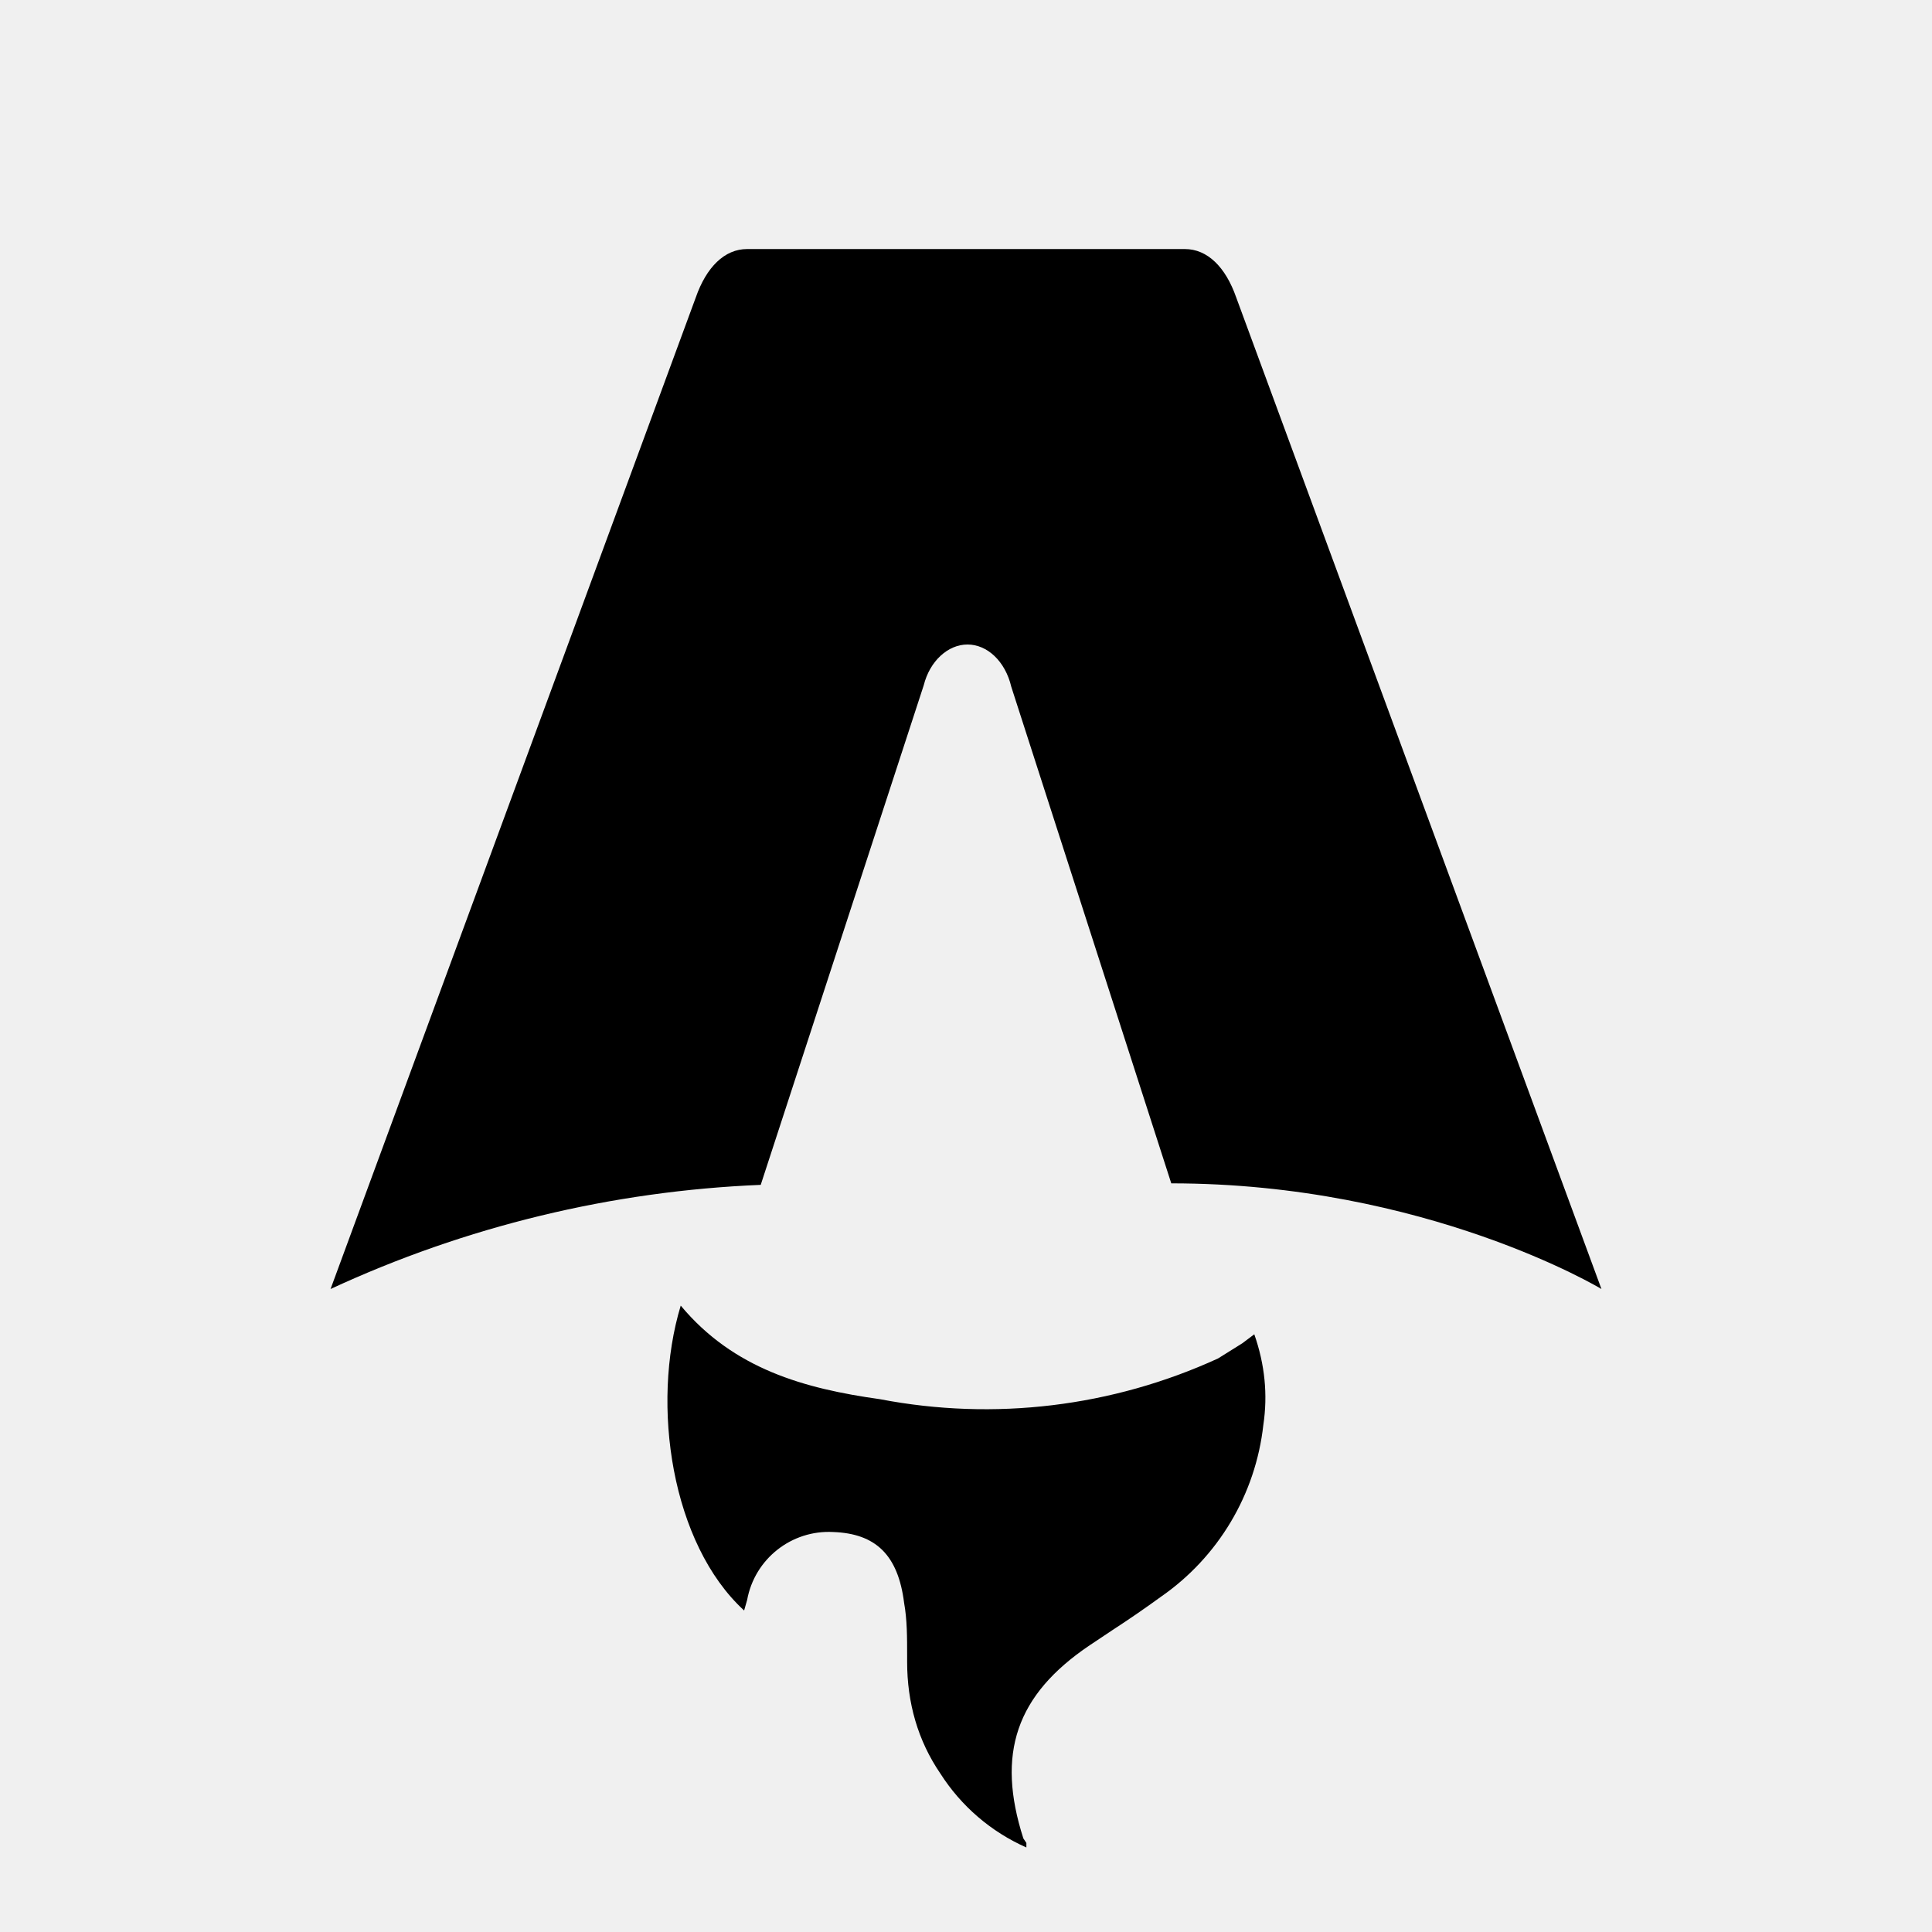
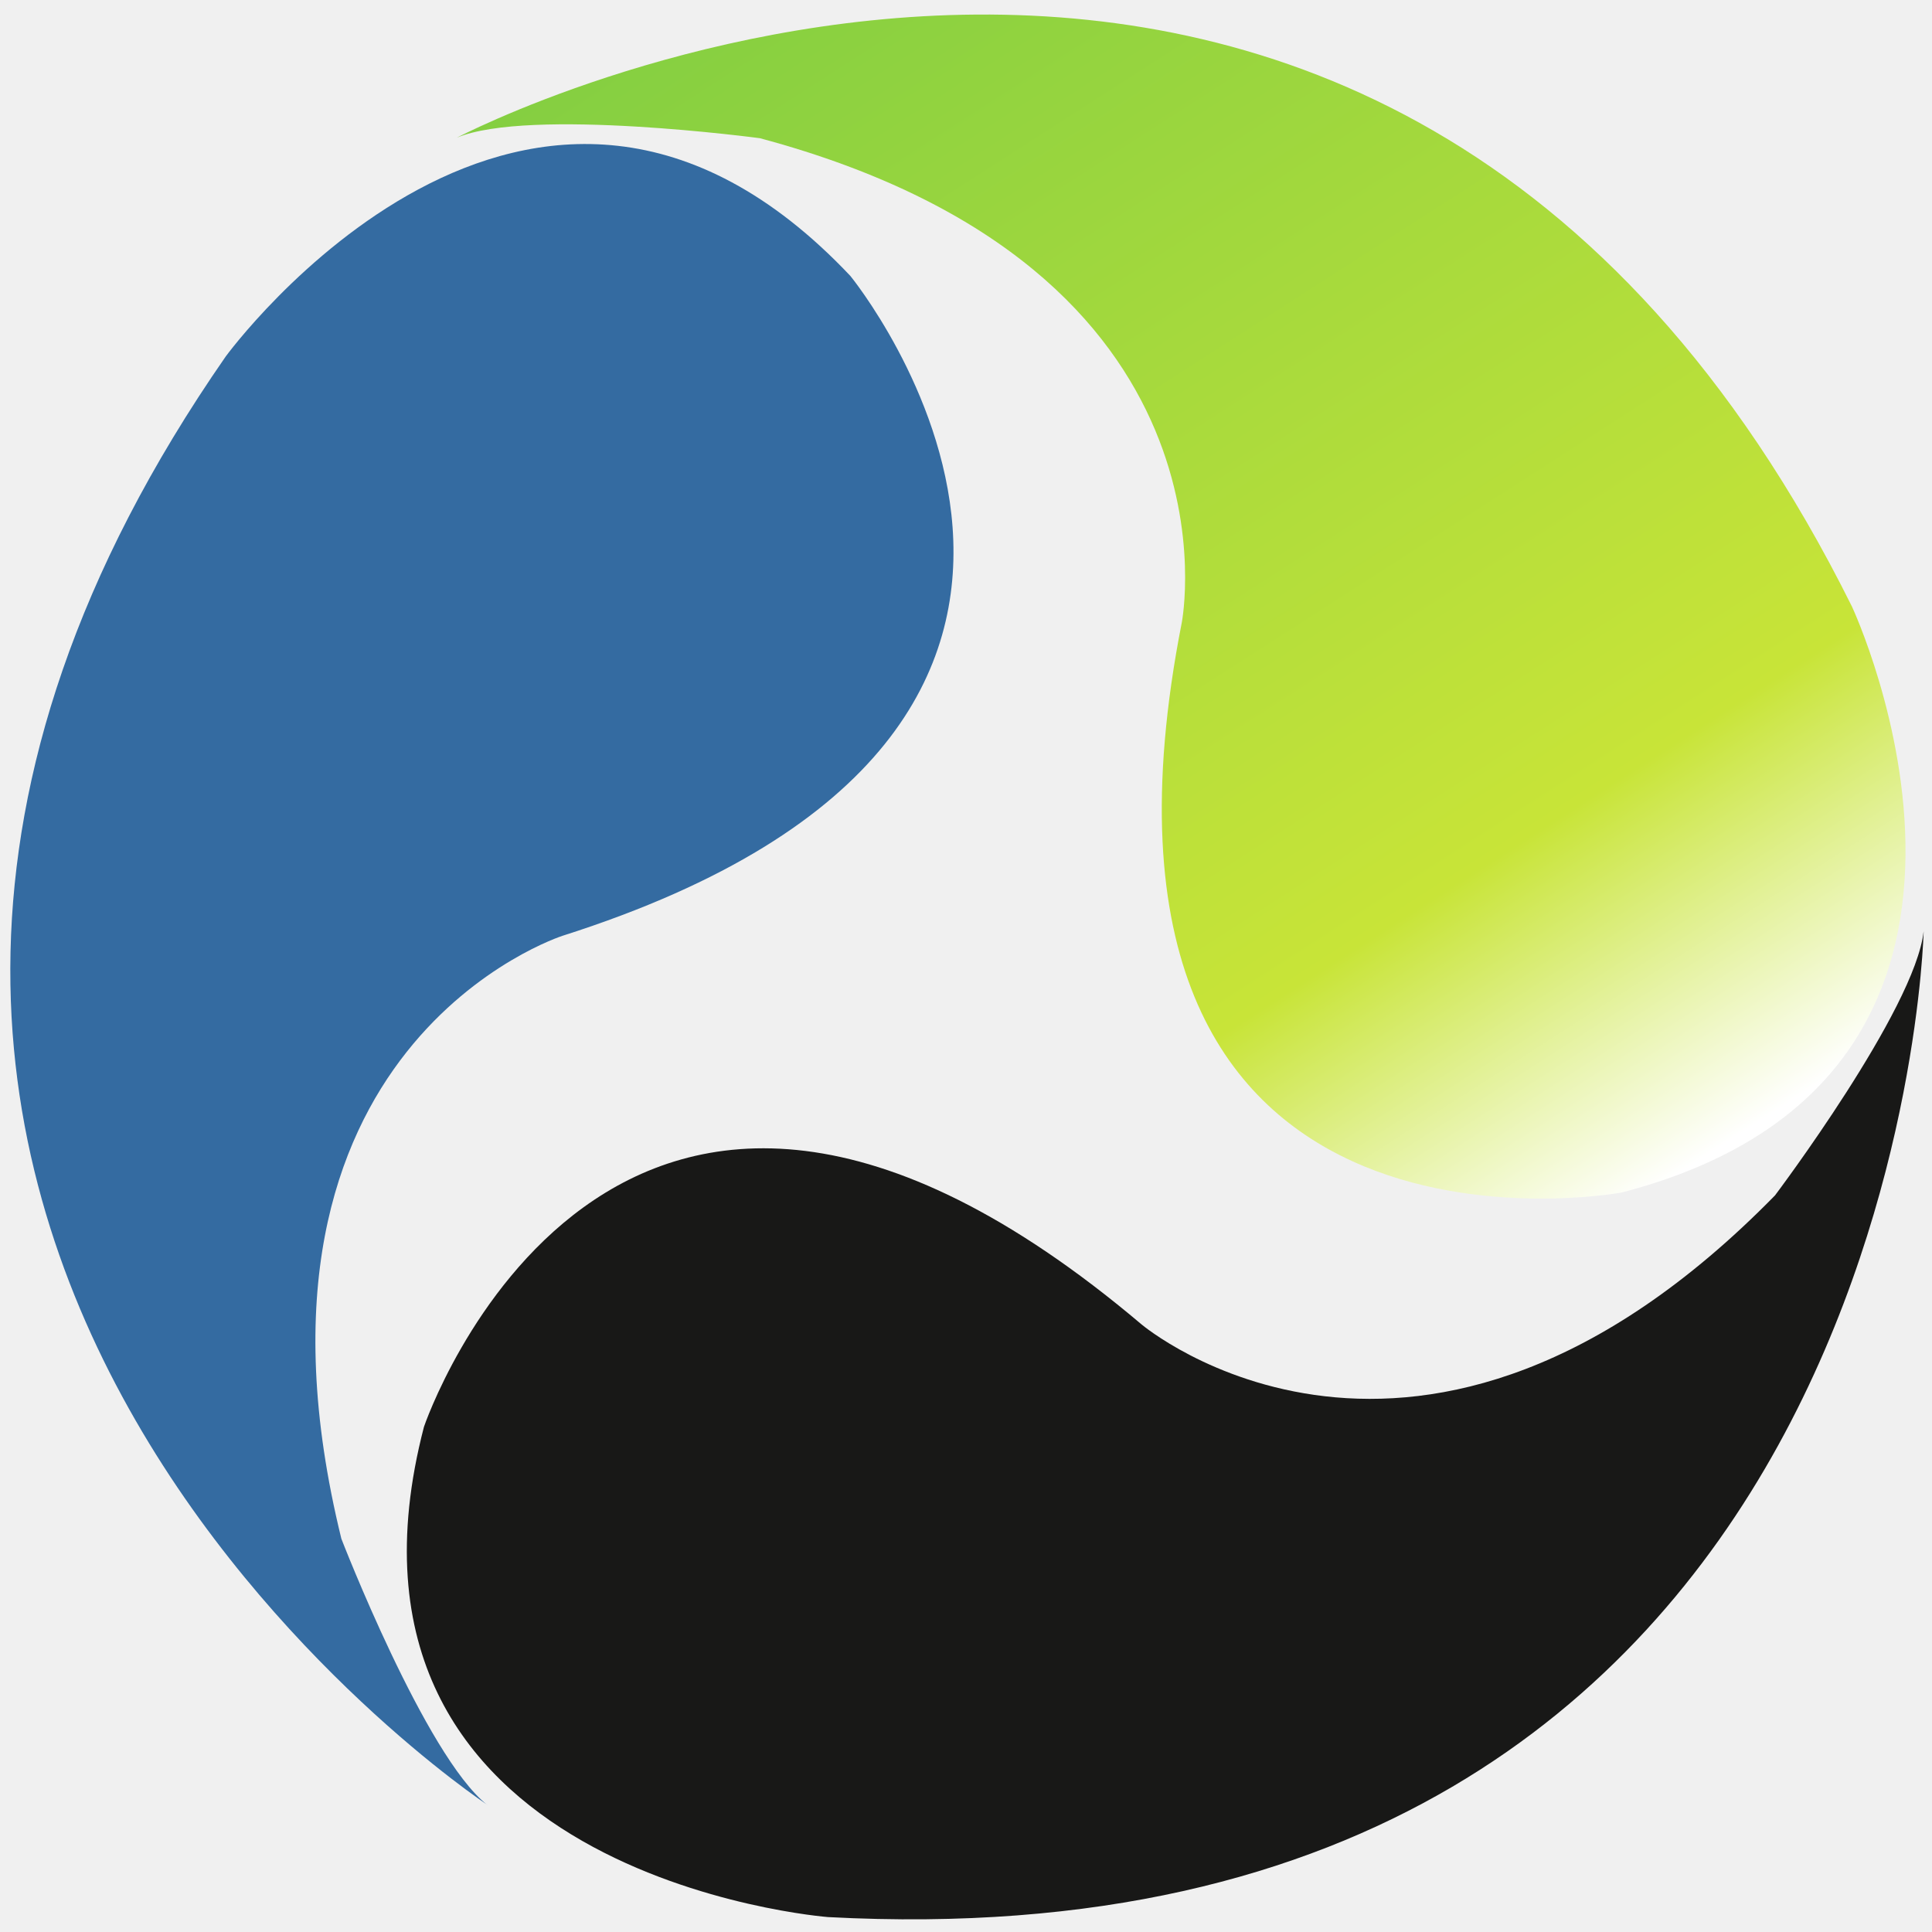
- <svg xmlns="http://www.w3.org/2000/svg" fill="none" viewBox="0 0 128 128">
-   <path d="M50.4 78.5a75.1 75.1 0 0 0-28.5 6.9l24.2-65.7c.7-2 1.9-3.2 3.4-3.2h29c1.5 0 2.7 1.2 3.4 3.2l24.2 65.7s-11.6-7-28.5-7L67 45.5c-.4-1.7-1.6-2.8-2.9-2.8-1.3 0-2.5 1.1-2.9 2.7L50.4 78.5Zm-1.1 28.2Zm-4.2-20.2c-2 6.6-.6 15.8 4.2 20.2a17.5 17.5 0 0 1 .2-.7 5.5 5.5 0 0 1 5.7-4.5c2.8.1 4.3 1.5 4.7 4.7.2 1.1.2 2.3.2 3.5v.4c0 2.7.7 5.2 2.2 7.4a13 13 0 0 0 5.7 4.9v-.3l-.2-.3c-1.8-5.6-.5-9.5 4.4-12.8l1.5-1a73 73 0 0 0 3.2-2.2 16 16 0 0 0 6.8-11.4c.3-2 .1-4-.6-6l-.8.6-1.6 1a37 37 0 0 1-22.4 2.7c-5-.7-9.7-2-13.2-6.2Z" />
-   <style>
-         path { fill: #000; }
-         @media (prefers-color-scheme: dark) {
-             path { fill: #FFF; }
-         }
-     </style>
+ <svg xmlns="http://www.w3.org/2000/svg" width="48" height="48" viewBox="0 0 12.7 12.7" version="1.1" id="svg1">
+   <defs id="defs1">
+     <linearGradient x1="0" y1="0" x2="1" y2="0" gradientUnits="userSpaceOnUse" gradientTransform="matrix(-864.45,1337.45,1337.45,864.45,1726.1,1093.73)" spreadMethod="pad" id="linearGradient4">
+       <stop style="stop-opacity:1;stop-color:#ffffff" offset="0" id="stop2" />
+       <stop style="stop-opacity:1;stop-color:#c8e438" offset="0.24" id="stop3" />
+       <stop style="stop-opacity:1;stop-color:#85cf41" offset="1" id="stop4" />
+     </linearGradient>
+     <clipPath clipPathUnits="userSpaceOnUse" id="clipPath4">
+       <path d="m 460.332,2171.79 c 0,0 949.748,499.72 1438.588,-483.31 0,0 226.64,-483.9 -237.61,-604.47 0,0 -590.31,-109.03 -453.4,587.68 0,0 71.46,363.91 -435.039,499.58 0,0 -237.883,31.88 -312.539,0.52 z" transform="translate(0,2.5e-5)" id="path4" />
+     </clipPath>
+   </defs>
+   <g id="layer1">
+     <path id="path2" d="m 460.332,2171.79 c 0,0 949.748,499.72 1438.588,-483.31 0,0 226.64,-483.9 -237.61,-604.47 0,0 -590.31,-109.03 -453.4,587.68 0,0 71.46,363.91 -435.039,499.58 0,0 -237.883,31.88 -312.539,0.52" style="fill:url(#linearGradient4);fill-opacity:1;fill-rule:nonzero;stroke:none" transform="matrix(0.00637464,0,0,-0.00637464,0.06834071,14.74957)" clip-path="url(#clipPath4)" />
+     <path id="path5" d="m 3.202,11.863 c 0,0 -5.708,-3.771 -1.718,-9.52 0,0 2.007,-2.752 4.106,-0.529 0,0 2.422,2.963 -1.891,4.337 0,0 -2.252,0.718 -1.455,3.964 0,0 0.552,1.427 0.957,1.748" style="fill:#346ba1;fill-opacity:1;fill-rule:nonzero;stroke:none;stroke-width:0.006" />
+     <path id="path6" d="m 12.645,6.123 c 0,0 -0.152,6.853 -7.201,6.479 0,0 -3.427,-0.262 -2.657,-3.223 0,0 1.227,-3.625 4.717,-0.673 0,0 1.823,1.542 4.164,-0.848 0,0 0.921,-1.222 0.977,-1.736" style="fill:#181817;fill-opacity:1;fill-rule:nonzero;stroke:none;stroke-width:0.006" />
+   </g>
</svg>
